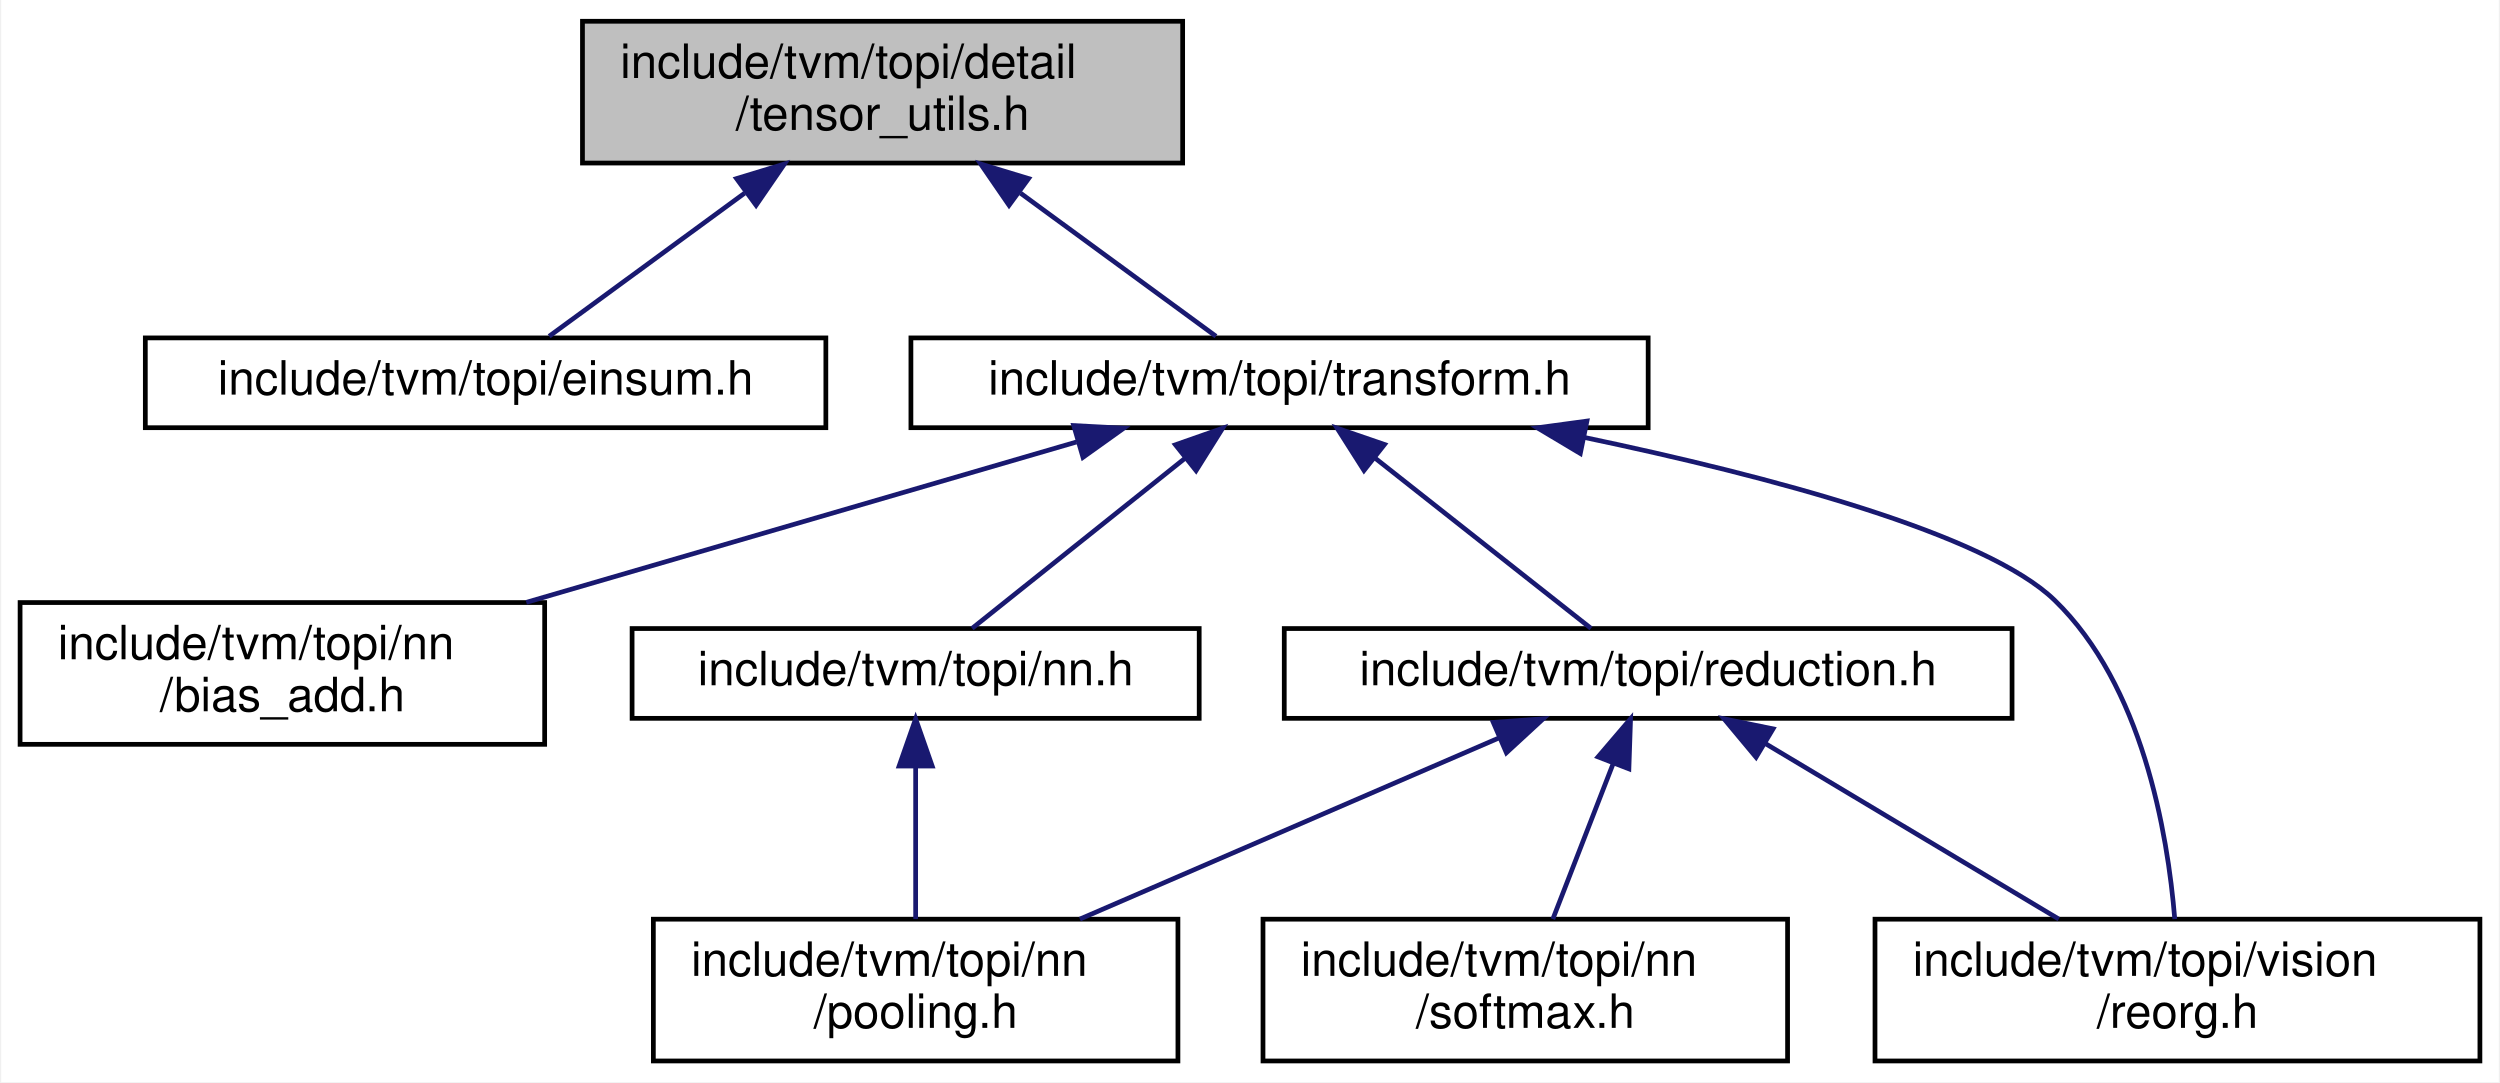
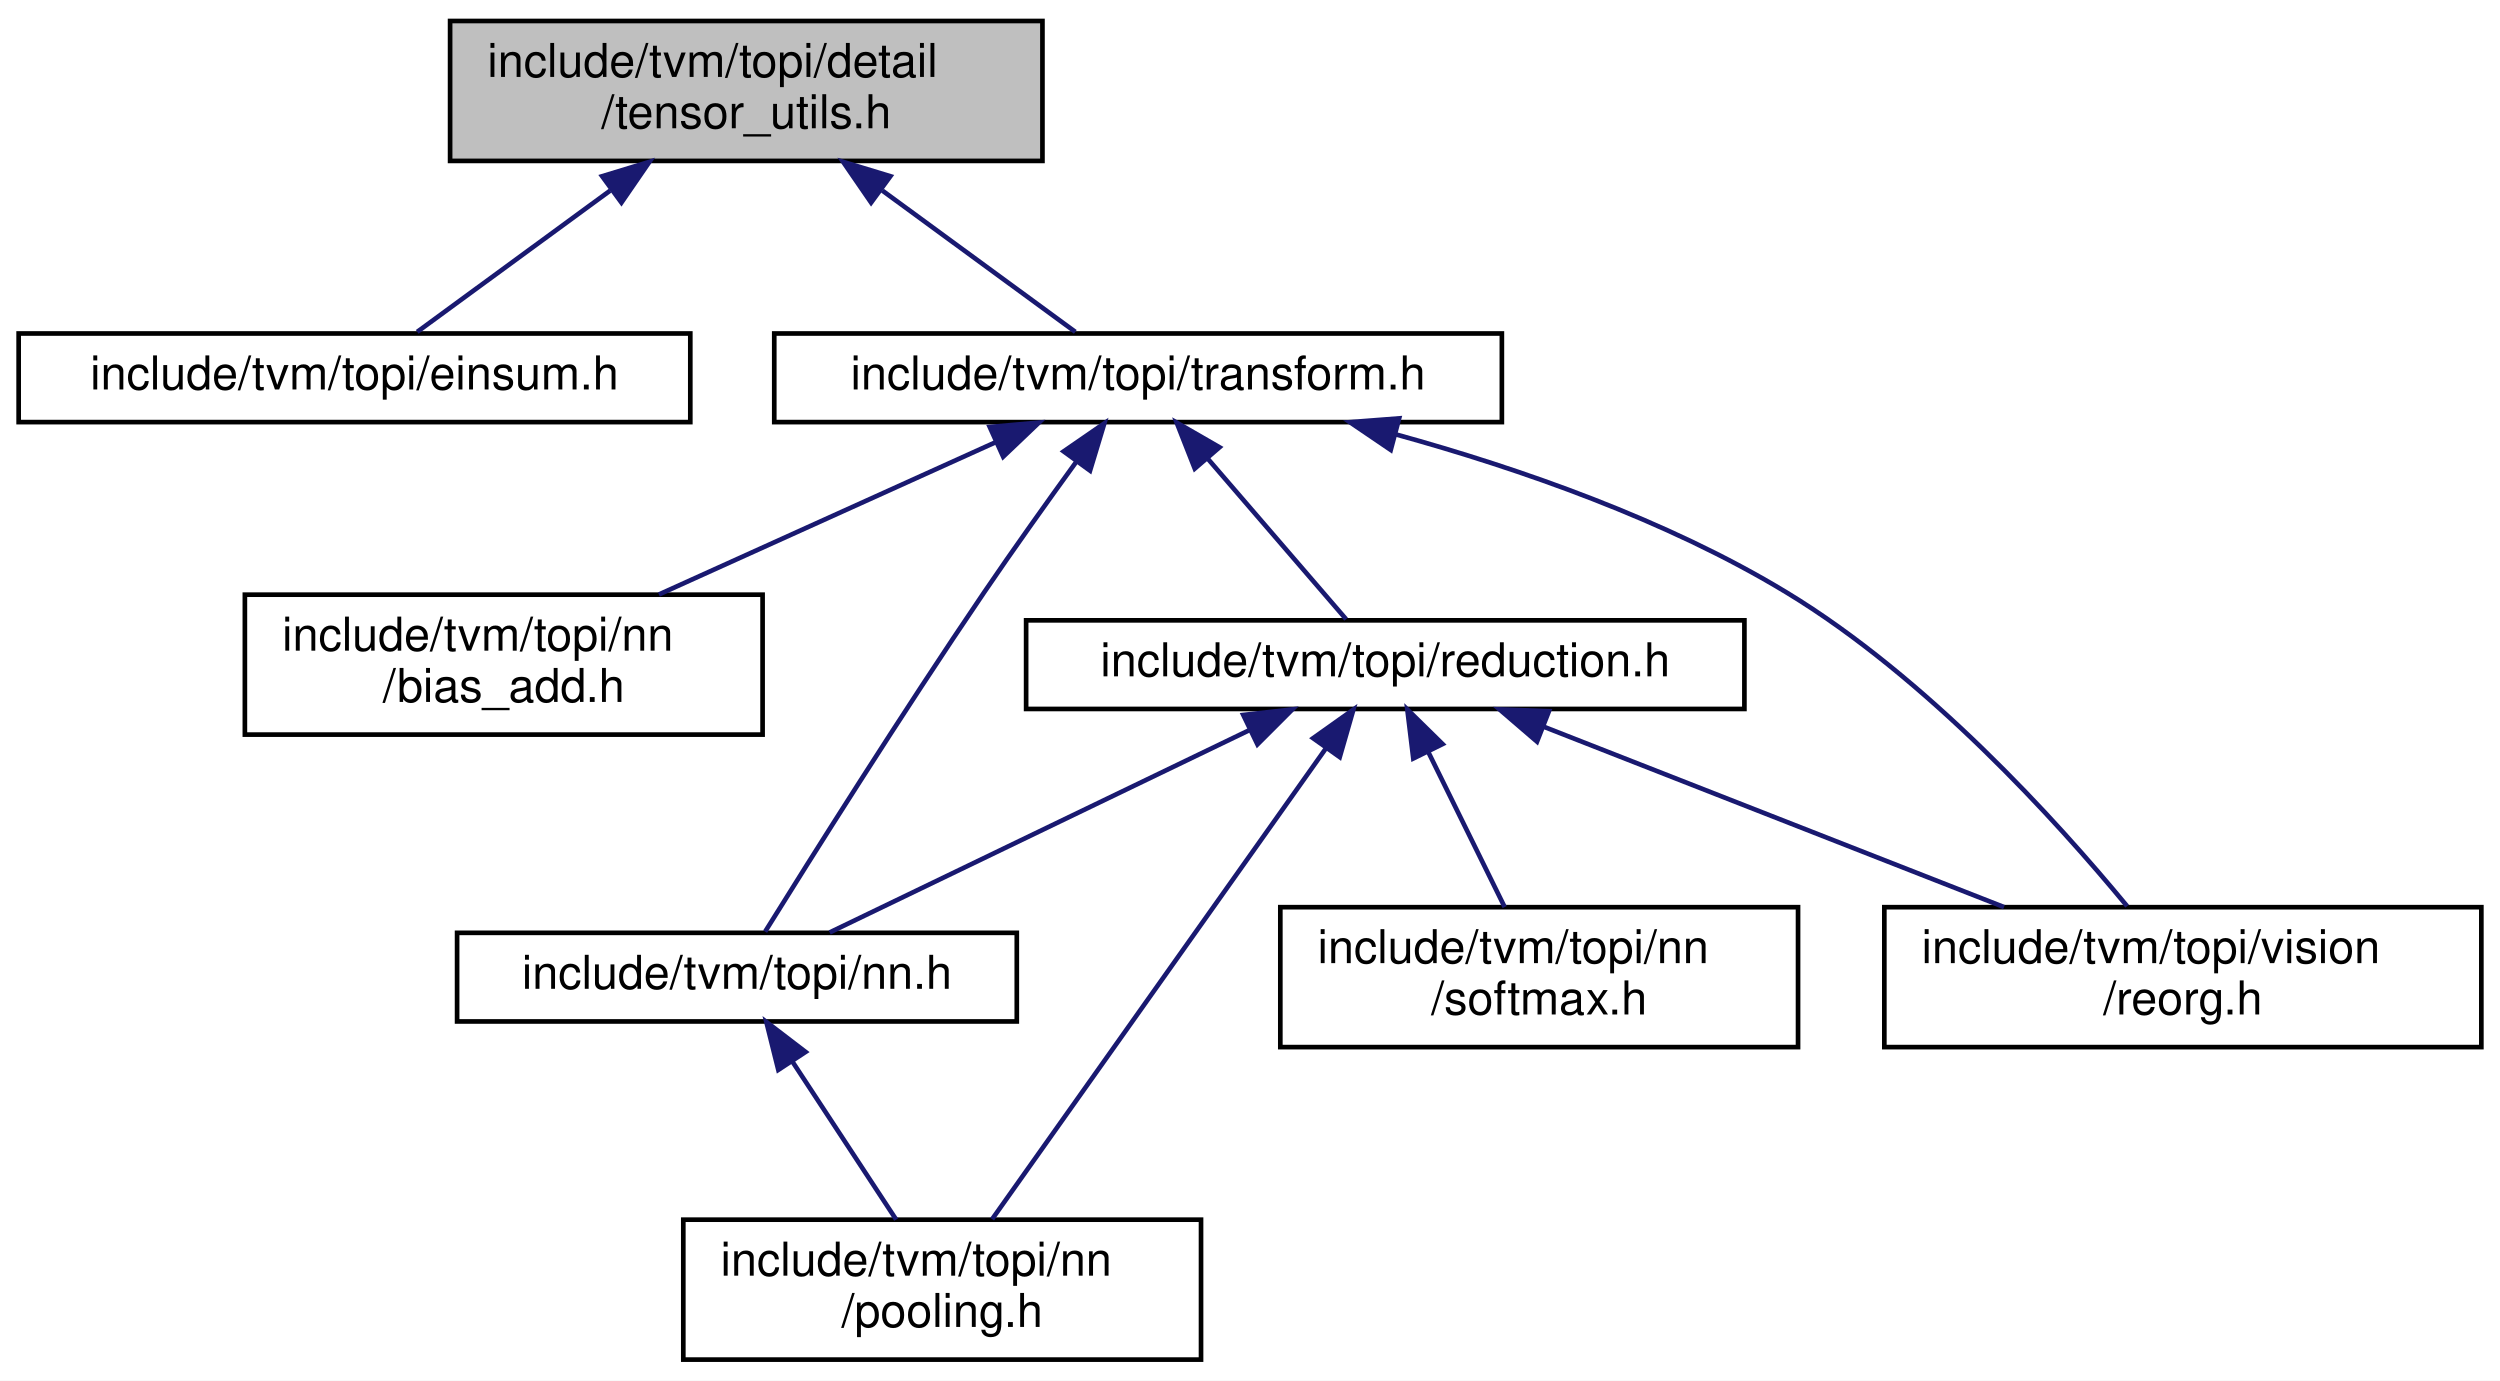
- <svg xmlns="http://www.w3.org/2000/svg" xmlns:xlink="http://www.w3.org/1999/xlink" width="529pt" height="229pt" viewBox="0.00 0.00 528.50 229.00">
-   <g id="graph0" class="graph" transform="scale(1 1) rotate(0) translate(4 225)">
-     <polygon fill="#ffffff" stroke="transparent" points="-4,4 -4,-225 524.5,-225 524.5,4 -4,4" />
+ <svg xmlns="http://www.w3.org/2000/svg" xmlns:xlink="http://www.w3.org/1999/xlink" width="536pt" height="296pt" viewBox="0.00 0.00 536.00 296.00">
+   <g id="graph0" class="graph" transform="scale(1 1) rotate(0) translate(4 292)">
+     <polygon fill="#ffffff" stroke="transparent" points="-4,4 -4,-292 532,-292 532,4 -4,4" />
    <g id="node1" class="node">
-       <polygon fill="#bfbfbf" stroke="#000000" points="119,-190.5 119,-220.5 246,-220.5 246,-190.5 119,-190.5" />
-       <text text-anchor="start" x="127" y="-208.5" font-family="Helvetica,sans-Serif" font-size="10.00" fill="#000000">include/tvm/topi/detail</text>
-       <text text-anchor="middle" x="182.5" y="-197.5" font-family="Helvetica,sans-Serif" font-size="10.00" fill="#000000">/tensor_utils.h</text>
+       <polygon fill="#bfbfbf" stroke="#000000" points="92.5,-257.5 92.5,-287.5 219.5,-287.5 219.5,-257.5 92.5,-257.5" />
+       <text text-anchor="start" x="100.5" y="-275.5" font-family="Helvetica,sans-Serif" font-size="10.00" fill="#000000">include/tvm/topi/detail</text>
+       <text text-anchor="middle" x="156" y="-264.5" font-family="Helvetica,sans-Serif" font-size="10.00" fill="#000000">/tensor_utils.h</text>
    </g>
    <g id="node2" class="node">
      <g id="a_node2">
        <a xlink:href="einsum_8h.html" target="_top" xlink:title="Einstein summation op. ">
-           <polygon fill="#ffffff" stroke="#000000" points="26.5,-134.5 26.5,-153.5 170.5,-153.5 170.5,-134.5 26.5,-134.5" />
-           <text text-anchor="middle" x="98.5" y="-141.5" font-family="Helvetica,sans-Serif" font-size="10.00" fill="#000000">include/tvm/topi/einsum.h</text>
+           <polygon fill="#ffffff" stroke="#000000" points="0,-201.5 0,-220.5 144,-220.5 144,-201.5 0,-201.5" />
+           <text text-anchor="middle" x="72" y="-208.5" font-family="Helvetica,sans-Serif" font-size="10.00" fill="#000000">include/tvm/topi/einsum.h</text>
        </a>
      </g>
    </g>
    <g id="edge1" class="edge">
-       <path fill="none" stroke="#191970" d="M153.317,-184.134C139.252,-173.837 123.067,-161.987 111.95,-153.847" />
-       <polygon fill="#191970" stroke="#191970" points="151.6,-187.214 161.736,-190.298 155.735,-181.566 151.6,-187.214" />
+       <path fill="none" stroke="#191970" d="M126.817,-251.134C112.752,-240.837 96.567,-228.987 85.45,-220.847" />
+       <polygon fill="#191970" stroke="#191970" points="125.1,-254.214 135.236,-257.298 129.235,-248.566 125.1,-254.214" />
    </g>
    <g id="node3" class="node">
      <g id="a_node3">
        <a xlink:href="topi_2transform_8h.html" target="_top" xlink:title="Transform op constructors. ">
-           <polygon fill="#ffffff" stroke="#000000" points="188.5,-134.5 188.5,-153.5 344.5,-153.5 344.5,-134.5 188.5,-134.5" />
-           <text text-anchor="middle" x="266.5" y="-141.5" font-family="Helvetica,sans-Serif" font-size="10.00" fill="#000000">include/tvm/topi/transform.h</text>
+           <polygon fill="#ffffff" stroke="#000000" points="162,-201.5 162,-220.5 318,-220.5 318,-201.5 162,-201.5" />
+           <text text-anchor="middle" x="240" y="-208.5" font-family="Helvetica,sans-Serif" font-size="10.00" fill="#000000">include/tvm/topi/transform.h</text>
        </a>
      </g>
    </g>
    <g id="edge2" class="edge">
-       <path fill="none" stroke="#191970" d="M211.683,-184.134C225.748,-173.837 241.933,-161.987 253.05,-153.847" />
-       <polygon fill="#191970" stroke="#191970" points="209.265,-181.566 203.264,-190.298 213.4,-187.214 209.265,-181.566" />
+       <path fill="none" stroke="#191970" d="M185.183,-251.134C199.248,-240.837 215.433,-228.987 226.55,-220.847" />
+       <polygon fill="#191970" stroke="#191970" points="182.765,-248.566 176.764,-257.298 186.9,-254.214 182.765,-248.566" />
    </g>
    <g id="node4" class="node">
      <g id="a_node4">
        <a xlink:href="bias__add_8h.html" target="_top" xlink:title="bias_add op constructions ">
-           <polygon fill="#ffffff" stroke="#000000" points="0,-67.5 0,-97.5 111,-97.5 111,-67.5 0,-67.5" />
-           <text text-anchor="start" x="8" y="-85.5" font-family="Helvetica,sans-Serif" font-size="10.00" fill="#000000">include/tvm/topi/nn</text>
-           <text text-anchor="middle" x="55.5" y="-74.5" font-family="Helvetica,sans-Serif" font-size="10.00" fill="#000000">/bias_add.h</text>
+           <polygon fill="#ffffff" stroke="#000000" points="48.5,-134.5 48.5,-164.5 159.5,-164.5 159.5,-134.5 48.5,-134.5" />
+           <text text-anchor="start" x="56.5" y="-152.5" font-family="Helvetica,sans-Serif" font-size="10.00" fill="#000000">include/tvm/topi/nn</text>
+           <text text-anchor="middle" x="104" y="-141.5" font-family="Helvetica,sans-Serif" font-size="10.00" fill="#000000">/bias_add.h</text>
        </a>
      </g>
    </g>
    <g id="edge3" class="edge">
-       <path fill="none" stroke="#191970" d="M223.531,-131.476C189.842,-121.657 142.844,-107.958 107.116,-97.545" />
-       <polygon fill="#191970" stroke="#191970" points="222.951,-134.952 233.531,-134.391 224.91,-128.232 222.951,-134.952" />
+       <path fill="none" stroke="#191970" d="M209.45,-197.185C187.992,-187.482 159.305,-174.509 137.269,-164.545" />
+       <polygon fill="#191970" stroke="#191970" points="208.196,-200.459 218.75,-201.391 211.081,-194.081 208.196,-200.459" />
    </g>
    <g id="node5" class="node">
      <g id="a_node5">
        <a xlink:href="topi_2nn_8h.html" target="_top" xlink:title="NN op constructions. ">
-           <polygon fill="#ffffff" stroke="#000000" points="129.5,-73 129.5,-92 249.5,-92 249.5,-73 129.5,-73" />
-           <text text-anchor="middle" x="189.5" y="-80" font-family="Helvetica,sans-Serif" font-size="10.00" fill="#000000">include/tvm/topi/nn.h</text>
+           <polygon fill="#ffffff" stroke="#000000" points="94,-73 94,-92 214,-92 214,-73 94,-73" />
+           <text text-anchor="middle" x="154" y="-80" font-family="Helvetica,sans-Serif" font-size="10.00" fill="#000000">include/tvm/topi/nn.h</text>
        </a>
      </g>
    </g>
    <g id="edge4" class="edge">
-       <path fill="none" stroke="#191970" d="M246.654,-128.149C232.347,-116.722 213.508,-101.675 201.447,-92.042" />
-       <polygon fill="#191970" stroke="#191970" points="244.471,-130.885 254.469,-134.391 248.839,-125.415 244.471,-130.885" />
+       <path fill="none" stroke="#191970" d="M226.705,-192.921C220.6,-184.504 213.327,-174.314 207,-165 189.399,-139.089 169.72,-107.805 160.042,-92.258" />
+       <polygon fill="#191970" stroke="#191970" points="224.049,-195.219 232.771,-201.232 229.703,-191.092 224.049,-195.219" />
    </g>
    <g id="node7" class="node">
      <g id="a_node7">
        <a xlink:href="reduction_8h.html" target="_top" xlink:title="Reduction op constructors. ">
-           <polygon fill="#ffffff" stroke="#000000" points="267.5,-73 267.5,-92 421.5,-92 421.5,-73 267.5,-73" />
-           <text text-anchor="middle" x="344.5" y="-80" font-family="Helvetica,sans-Serif" font-size="10.00" fill="#000000">include/tvm/topi/reduction.h</text>
+           <polygon fill="#ffffff" stroke="#000000" points="216,-140 216,-159 370,-159 370,-140 216,-140" />
+           <text text-anchor="middle" x="293" y="-147" font-family="Helvetica,sans-Serif" font-size="10.00" fill="#000000">include/tvm/topi/reduction.h</text>
        </a>
      </g>
    </g>
    <g id="edge6" class="edge">
-       <path fill="none" stroke="#191970" d="M286.604,-128.149C301.096,-116.722 320.181,-101.675 332.398,-92.042" />
-       <polygon fill="#191970" stroke="#191970" points="284.373,-125.451 278.688,-134.391 288.707,-130.947 284.373,-125.451" />
+       <path fill="none" stroke="#191970" d="M255.017,-193.574C264.603,-182.452 276.673,-168.445 284.602,-159.245" />
+       <polygon fill="#191970" stroke="#191970" points="252.158,-191.531 248.281,-201.391 257.461,-196.1 252.158,-191.531" />
    </g>
    <g id="node9" class="node">
      <g id="a_node9">
        <a xlink:href="reorg_8h.html" target="_top" xlink:title="Reorg op constructions. ">
-           <polygon fill="#ffffff" stroke="#000000" points="392.5,-.5 392.5,-30.5 520.5,-30.5 520.5,-.5 392.5,-.5" />
-           <text text-anchor="start" x="400.5" y="-18.5" font-family="Helvetica,sans-Serif" font-size="10.00" fill="#000000">include/tvm/topi/vision</text>
-           <text text-anchor="middle" x="456.5" y="-7.5" font-family="Helvetica,sans-Serif" font-size="10.00" fill="#000000">/reorg.h</text>
+           <polygon fill="#ffffff" stroke="#000000" points="400,-67.5 400,-97.5 528,-97.5 528,-67.5 400,-67.5" />
+           <text text-anchor="start" x="408" y="-85.5" font-family="Helvetica,sans-Serif" font-size="10.00" fill="#000000">include/tvm/topi/vision</text>
+           <text text-anchor="middle" x="464" y="-74.5" font-family="Helvetica,sans-Serif" font-size="10.00" fill="#000000">/reorg.h</text>
        </a>
      </g>
    </g>
-     <g id="edge10" class="edge">
-       <path fill="none" stroke="#191970" d="M330.922,-132.456C370.382,-124.177 416.01,-112.036 430.5,-98 449.053,-80.029 454.412,-48.964 455.932,-30.514" />
-       <polygon fill="#191970" stroke="#191970" points="330.141,-129.043 321.045,-134.476 331.544,-135.901 330.141,-129.043" />
+     <g id="edge11" class="edge">
+       <path fill="none" stroke="#191970" d="M295.313,-198.854C321.851,-191.526 353.366,-180.542 379,-165 409.071,-146.768 436.894,-116.083 452.056,-97.716" />
+       <polygon fill="#191970" stroke="#191970" points="294.175,-195.535 285.409,-201.486 295.972,-202.3 294.175,-195.535" />
    </g>
    <g id="node6" class="node">
      <g id="a_node6">
        <a xlink:href="nn_2pooling_8h.html" target="_top" xlink:title="Pooling op constructions. ">
-           <polygon fill="#ffffff" stroke="#000000" points="134,-.5 134,-30.5 245,-30.5 245,-.5 134,-.5" />
-           <text text-anchor="start" x="142" y="-18.5" font-family="Helvetica,sans-Serif" font-size="10.00" fill="#000000">include/tvm/topi/nn</text>
-           <text text-anchor="middle" x="189.5" y="-7.5" font-family="Helvetica,sans-Serif" font-size="10.00" fill="#000000">/pooling.h</text>
+           <polygon fill="#ffffff" stroke="#000000" points="142.5,-.5 142.5,-30.5 253.5,-30.5 253.5,-.5 142.5,-.5" />
+           <text text-anchor="start" x="150.5" y="-18.5" font-family="Helvetica,sans-Serif" font-size="10.00" fill="#000000">include/tvm/topi/nn</text>
+           <text text-anchor="middle" x="198" y="-7.5" font-family="Helvetica,sans-Serif" font-size="10.00" fill="#000000">/pooling.h</text>
        </a>
      </g>
    </g>
    <g id="edge5" class="edge">
-       <path fill="none" stroke="#191970" d="M189.5,-62.776C189.5,-52.464 189.5,-40.044 189.5,-30.522" />
-       <polygon fill="#191970" stroke="#191970" points="186,-62.901 189.5,-72.9 193,-62.901 186,-62.901" />
+       <path fill="none" stroke="#191970" d="M165.885,-64.403C172.852,-53.794 181.549,-40.55 188.135,-30.522" />
+       <polygon fill="#191970" stroke="#191970" points="162.868,-62.621 160.304,-72.9 168.719,-66.463 162.868,-62.621" />
+     </g>
+     <g id="edge9" class="edge">
+       <path fill="none" stroke="#191970" d="M263.75,-135.401C236.755,-122.389 197.396,-103.417 173.878,-92.082" />
+       <polygon fill="#191970" stroke="#191970" points="262.557,-138.711 273.085,-139.9 265.596,-132.406 262.557,-138.711" />
    </g>
    <g id="edge7" class="edge">
-       <path fill="none" stroke="#191970" d="M312.982,-68.876C287.224,-57.742 250.85,-42.019 224.252,-30.522" />
-       <polygon fill="#191970" stroke="#191970" points="311.724,-72.145 322.292,-72.9 314.502,-65.72 311.724,-72.145" />
+       <path fill="none" stroke="#191970" d="M280.216,-131.468C261.334,-104.835 226.328,-55.458 208.713,-30.611" />
+       <polygon fill="#191970" stroke="#191970" points="277.529,-133.729 286.168,-139.863 283.24,-129.681 277.529,-133.729" />
    </g>
    <g id="node8" class="node">
      <g id="a_node8">
        <a xlink:href="nn_2softmax_8h.html" target="_top" xlink:title="Softmax op constructions. ">
-           <polygon fill="#ffffff" stroke="#000000" points="263,-.5 263,-30.5 374,-30.5 374,-.5 263,-.5" />
-           <text text-anchor="start" x="271" y="-18.5" font-family="Helvetica,sans-Serif" font-size="10.00" fill="#000000">include/tvm/topi/nn</text>
-           <text text-anchor="middle" x="318.5" y="-7.5" font-family="Helvetica,sans-Serif" font-size="10.00" fill="#000000">/softmax.h</text>
+           <polygon fill="#ffffff" stroke="#000000" points="270.5,-67.5 270.5,-97.5 381.5,-97.5 381.5,-67.5 270.5,-67.5" />
+           <text text-anchor="start" x="278.5" y="-85.5" font-family="Helvetica,sans-Serif" font-size="10.00" fill="#000000">include/tvm/topi/nn</text>
+           <text text-anchor="middle" x="326" y="-74.5" font-family="Helvetica,sans-Serif" font-size="10.00" fill="#000000">/softmax.h</text>
        </a>
      </g>
    </g>
    <g id="edge8" class="edge">
-       <path fill="none" stroke="#191970" d="M337.1,-63.431C333.05,-52.994 328.103,-40.246 324.329,-30.522" />
-       <polygon fill="#191970" stroke="#191970" points="333.894,-64.844 340.775,-72.9 340.42,-62.312 333.894,-64.844" />
+       <path fill="none" stroke="#191970" d="M302.232,-130.756C307.402,-120.26 313.762,-107.348 318.601,-97.522" />
+       <polygon fill="#191970" stroke="#191970" points="299.007,-129.383 297.728,-139.9 305.286,-132.476 299.007,-129.383" />
    </g>
-     <g id="edge9" class="edge">
-       <path fill="none" stroke="#191970" d="M369.27,-67.682C387.73,-56.639 412.847,-41.614 431.389,-30.522" />
-       <polygon fill="#191970" stroke="#191970" points="367.332,-64.763 360.547,-72.9 370.925,-70.77 367.332,-64.763" />
+     <g id="edge10" class="edge">
+       <path fill="none" stroke="#191970" d="M327.023,-136.169C355.48,-125.019 396.059,-109.12 425.661,-97.522" />
+       <polygon fill="#191970" stroke="#191970" points="325.534,-132.994 317.5,-139.9 328.088,-139.511 325.534,-132.994" />
    </g>
  </g>
</svg>
